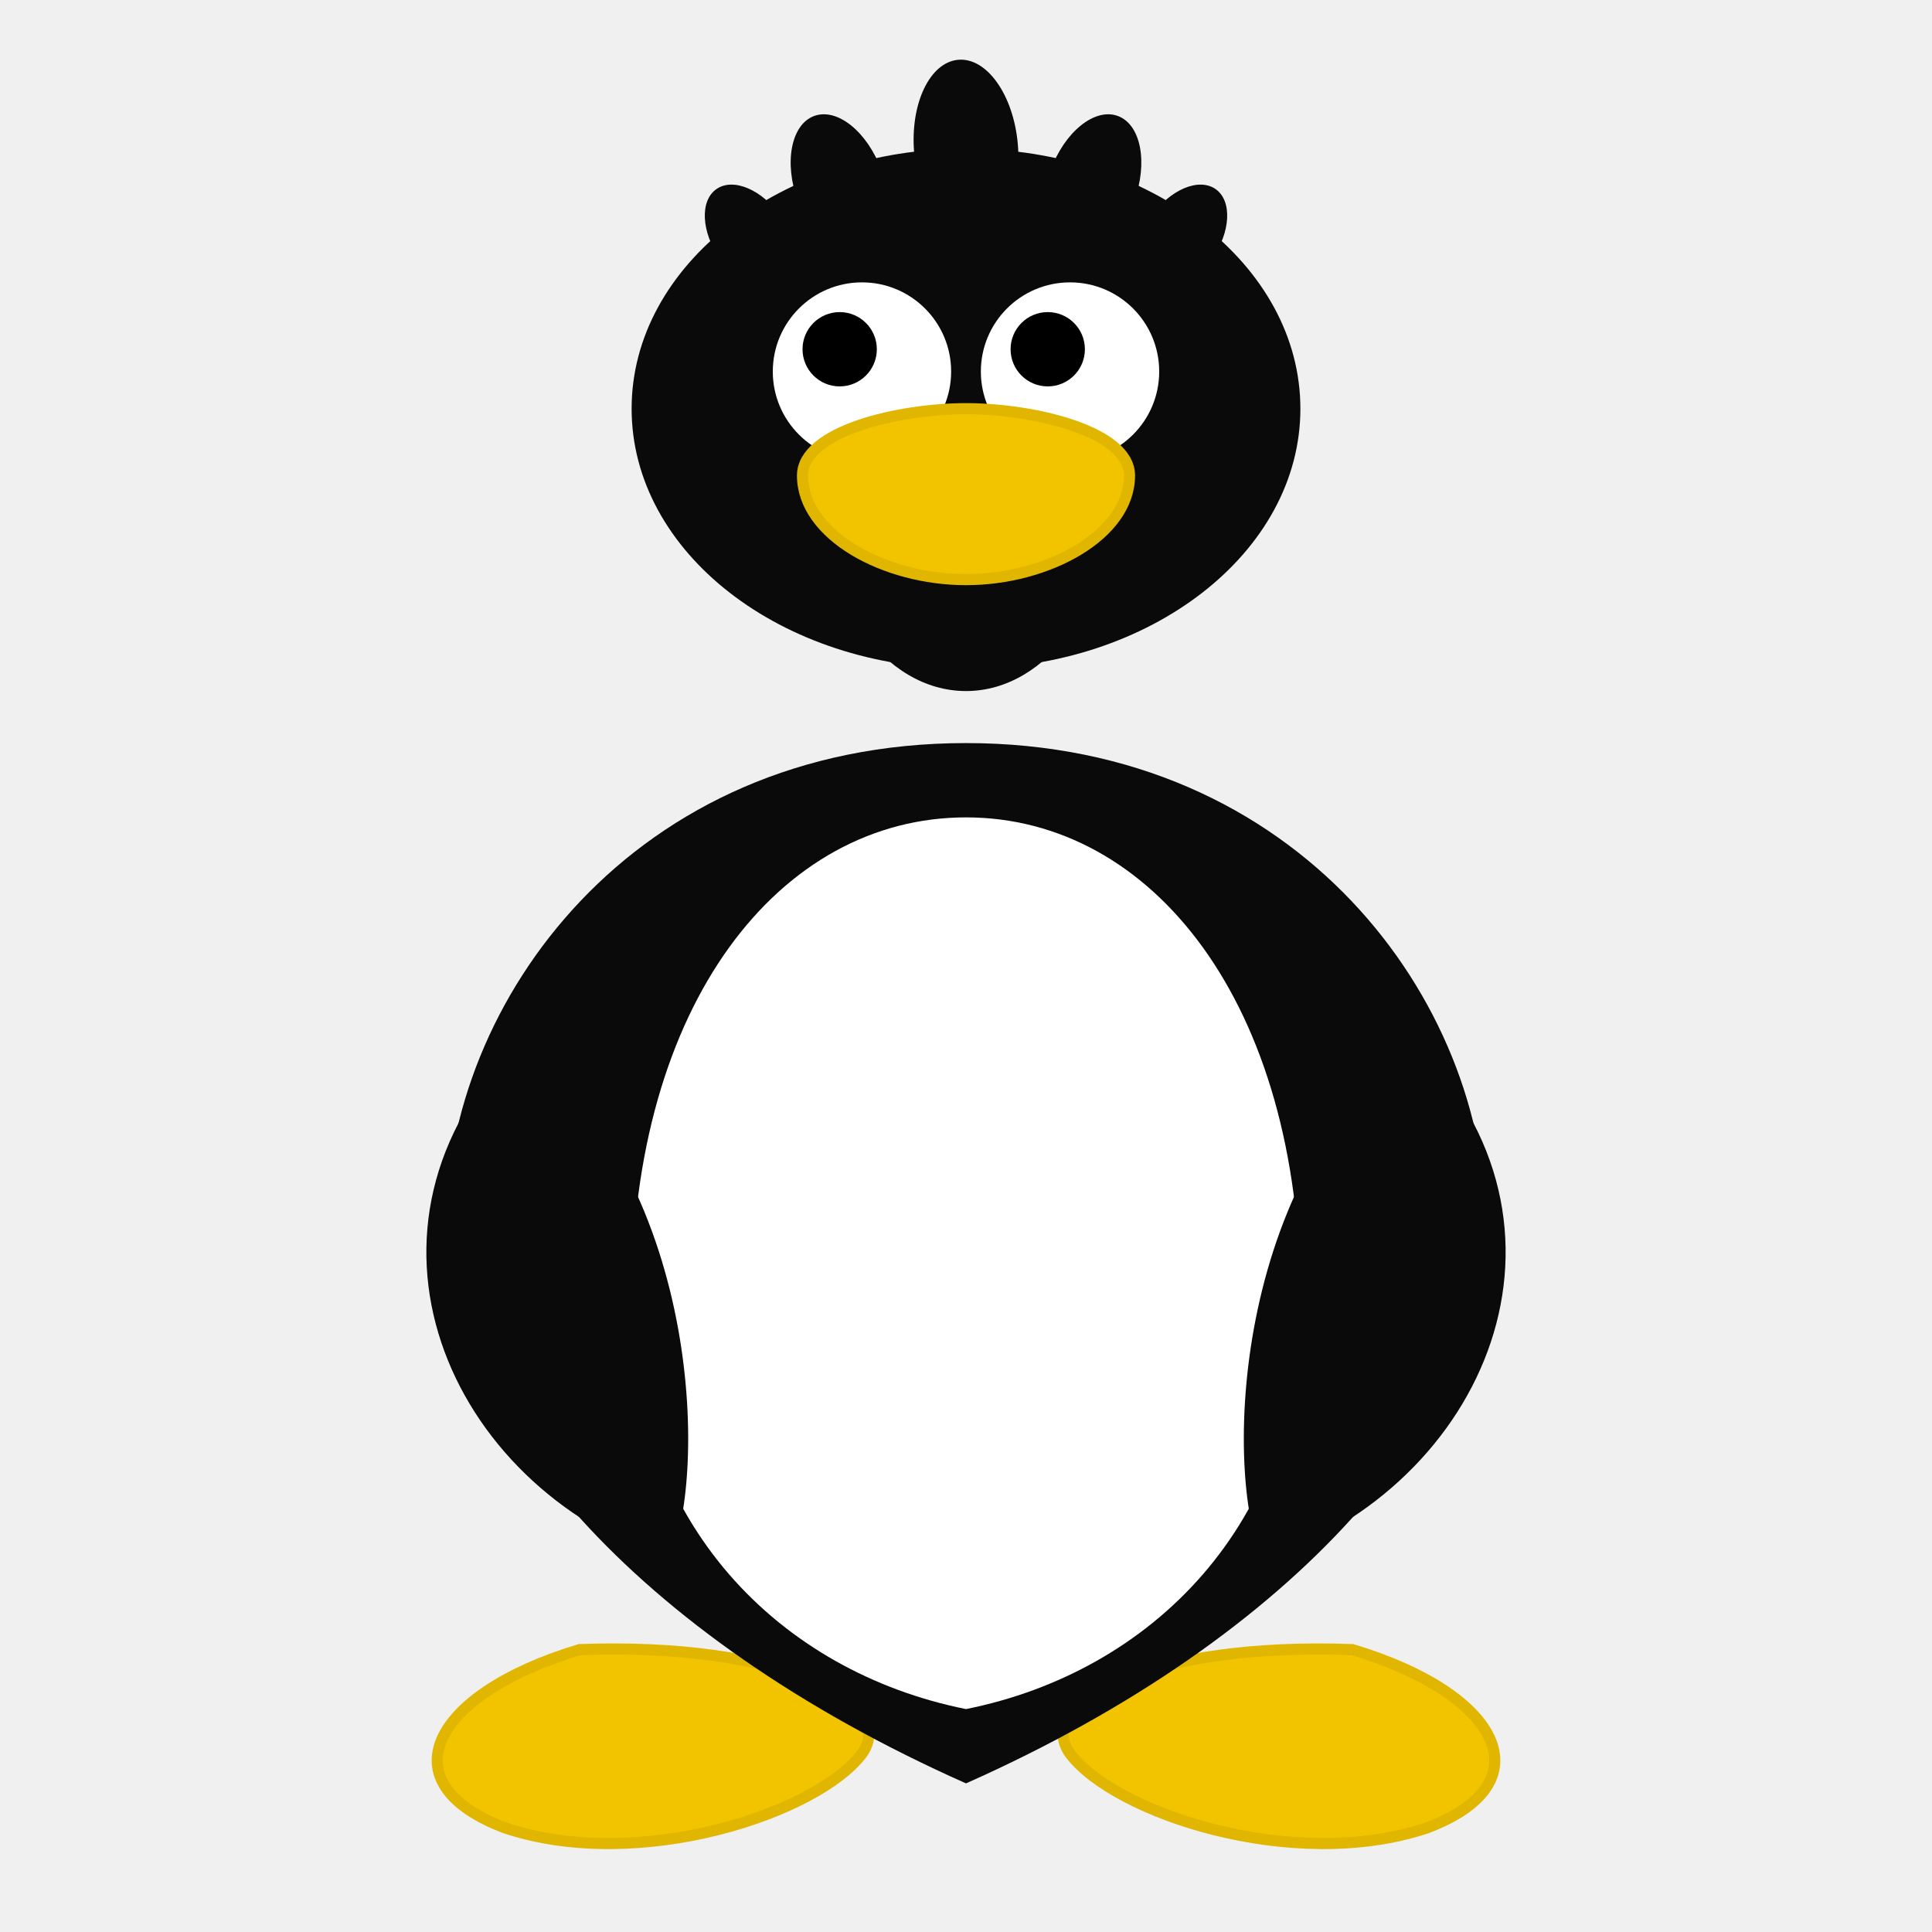
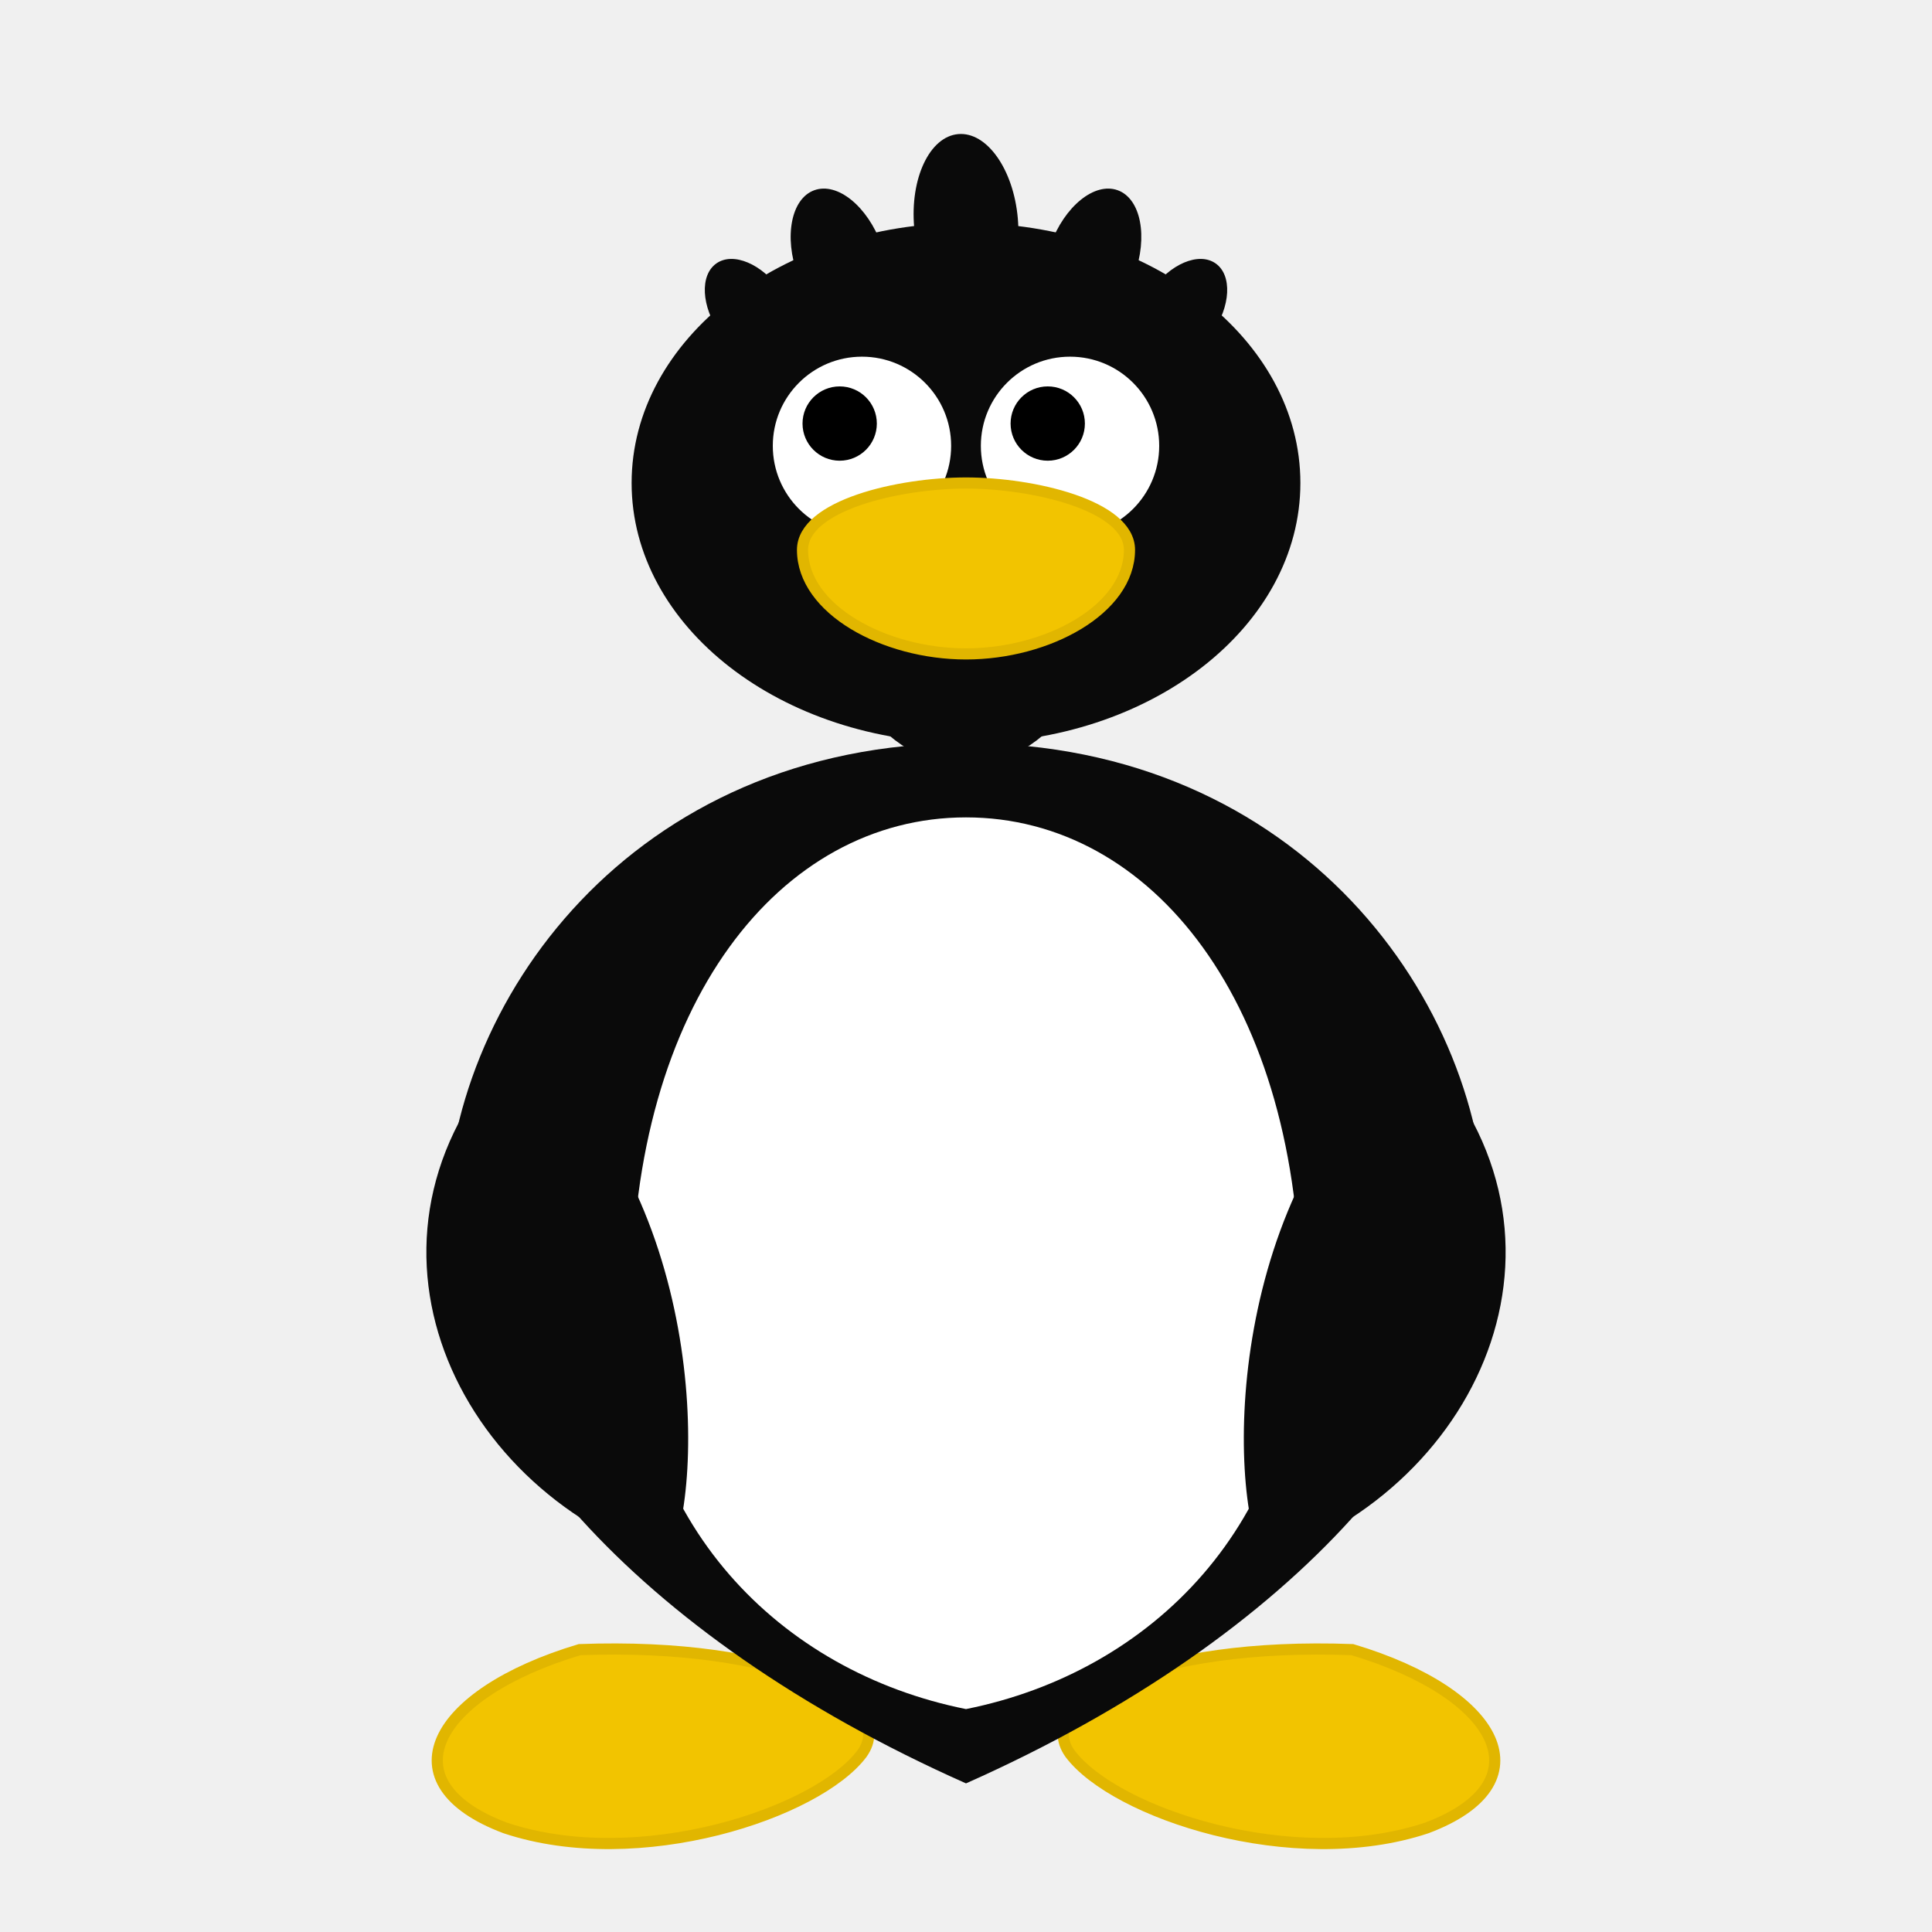
<svg xmlns="http://www.w3.org/2000/svg" width="260" height="260" viewBox="0 0 260 260">
  <rect width="260" height="260" fill="transparent" />
  <g fill="#f2c400" stroke="#e1b600" stroke-width="1.5">
    <path d="M78 222 C58 228, 52 240, 68 246 C86 252, 110 244, 116 236 C121 229, 105 221, 78 222 Z" />
    <path d="M182 222 C202 228, 208 240, 192 246 C174 252, 150 244, 144 236 C139 229, 155 221, 182 222 Z" />
  </g>
  <path d="M130 100 C85 100, 60 135, 60 165 C60 190, 85 220, 130 240 C175 220, 200 190, 200 165 C200 135, 175 100, 130 100 Z" fill="#0a0a0a" />
  <path d="M130 110 C105 110, 85 135, 85 175 C85 205, 105 225, 130 230 C155 225, 175 205, 175 175 C175 135, 155 110, 130 110 Z" fill="#ffffff" />
  <path d="M70 140 C45 165, 60 200, 90 210 C95 200, 95 160, 70 140 Z" fill="#0a0a0a" />
  <g>
    <animateTransform attributeName="transform" type="rotate" values="95 190 140; 90 190 140; 95 190 140" dur="2.5s" repeatCount="indefinite" />
    <path d="M190 140 C215 165, 200 200, 170 210 C165 200, 165 160, 190 140 Z" fill="#0a0a0a" />
  </g>
-   <g>
-     <animateTransform attributeName="transform" type="rotate" values="-8 130 95; -12 130 95; -8 130 95" dur="2.5s" repeatCount="indefinite" />
+   <g transform="translate(0, 10)">
+     <animateTransform attributeName="transform" type="rotate" additive="sum" values="-8 130 95; -12 130 95; -8 130 95" dur="2.5s" repeatCount="indefinite" />
    <ellipse cx="130" cy="65" rx="20" ry="28" fill="#0a0a0a" />
    <ellipse cx="130" cy="55" rx="45" ry="35" fill="#0a0a0a" />
    <g fill="#0a0a0a">
      <ellipse cx="130" cy="20" rx="7" ry="12" transform="rotate(-5 130 20)" />
      <ellipse cx="113" cy="25" rx="6" ry="10" transform="rotate(-20 113 25)" />
      <ellipse cx="147" cy="25" rx="6" ry="10" transform="rotate(20 147 25)" />
      <ellipse cx="101" cy="32" rx="5" ry="8" transform="rotate(-35 101 32)" />
      <ellipse cx="159" cy="32" rx="5" ry="8" transform="rotate(35 159 32)" />
    </g>
    <circle cx="116" cy="50" r="12" fill="#ffffff" />
    <circle cx="144" cy="50" r="12" fill="#ffffff" />
    <circle cx="113" cy="47" r="5" fill="#000000" />
    <circle cx="141" cy="47" r="5" fill="#000000" />
    <path d="M108 64 C108 58, 121 55, 130 55 C139 55, 152 58, 152 64 C152 72, 141 78, 130 78 C119 78, 108 72, 108 64 Z" fill="#f2c400" stroke="#e1b600" stroke-width="1.5" />
    <circle cx="165" cy="28" r="3" fill="#ffffff" opacity="0">
      <animate attributeName="opacity" values="0; 0; 0.7; 0.7; 0" keyTimes="0; 0.3; 0.5; 0.8; 1" dur="2.5s" repeatCount="indefinite" />
    </circle>
    <circle cx="175" cy="17" r="5" fill="#ffffff" opacity="0">
      <animate attributeName="opacity" values="0; 0; 0.7; 0.7; 0" keyTimes="0; 0.35; 0.55; 0.8; 1" dur="2.5s" repeatCount="indefinite" />
    </circle>
    <rect x="175" y="-5" width="55" height="30" rx="10" ry="10" fill="#ffffff" opacity="0">
      <animate attributeName="opacity" values="0; 0; 0.9; 0.9; 0" keyTimes="0; 0.4; 0.6; 0.8; 1" dur="2.5s" repeatCount="indefinite" />
    </rect>
    <text x="178" y="14" font-size="18" fill="#555" font-family="sans-serif" opacity="0">
      <animate attributeName="opacity" values="0; 0; 0.9; 0.9; 0" keyTimes="0; 0.4; 0.6; 0.8; 1" dur="2.5s" repeatCount="indefinite" /> ... </text>
  </g>
</svg>
